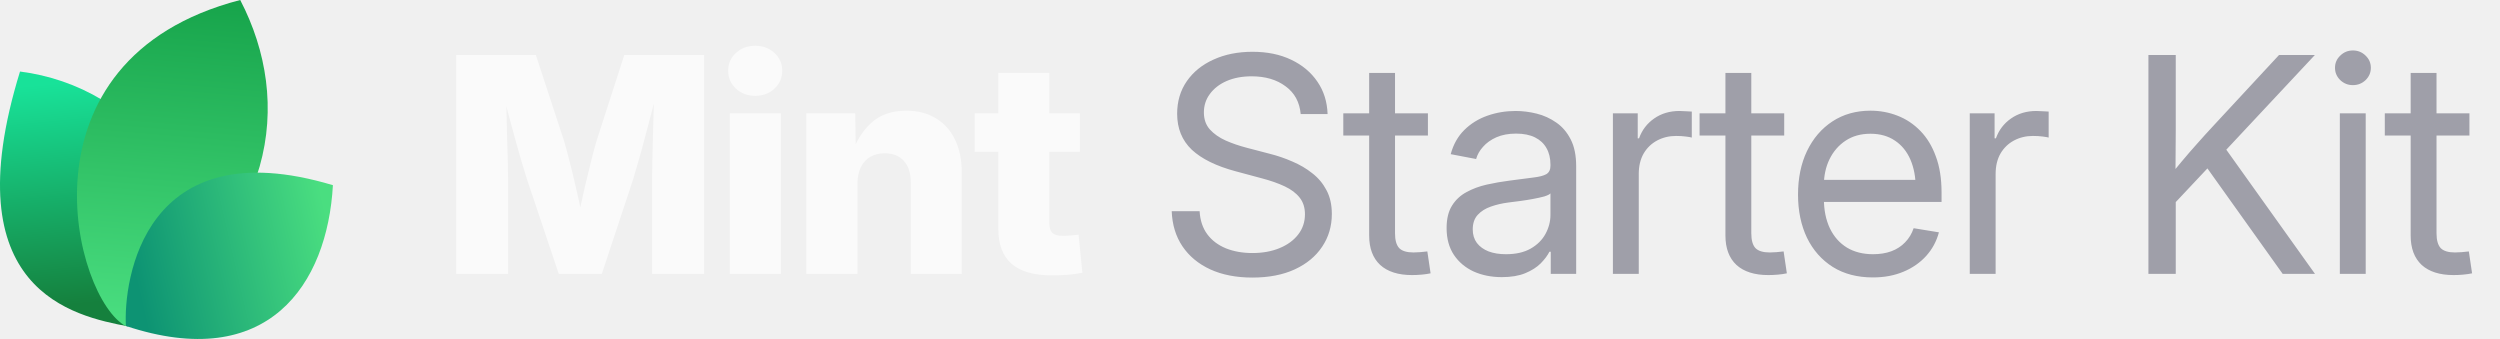
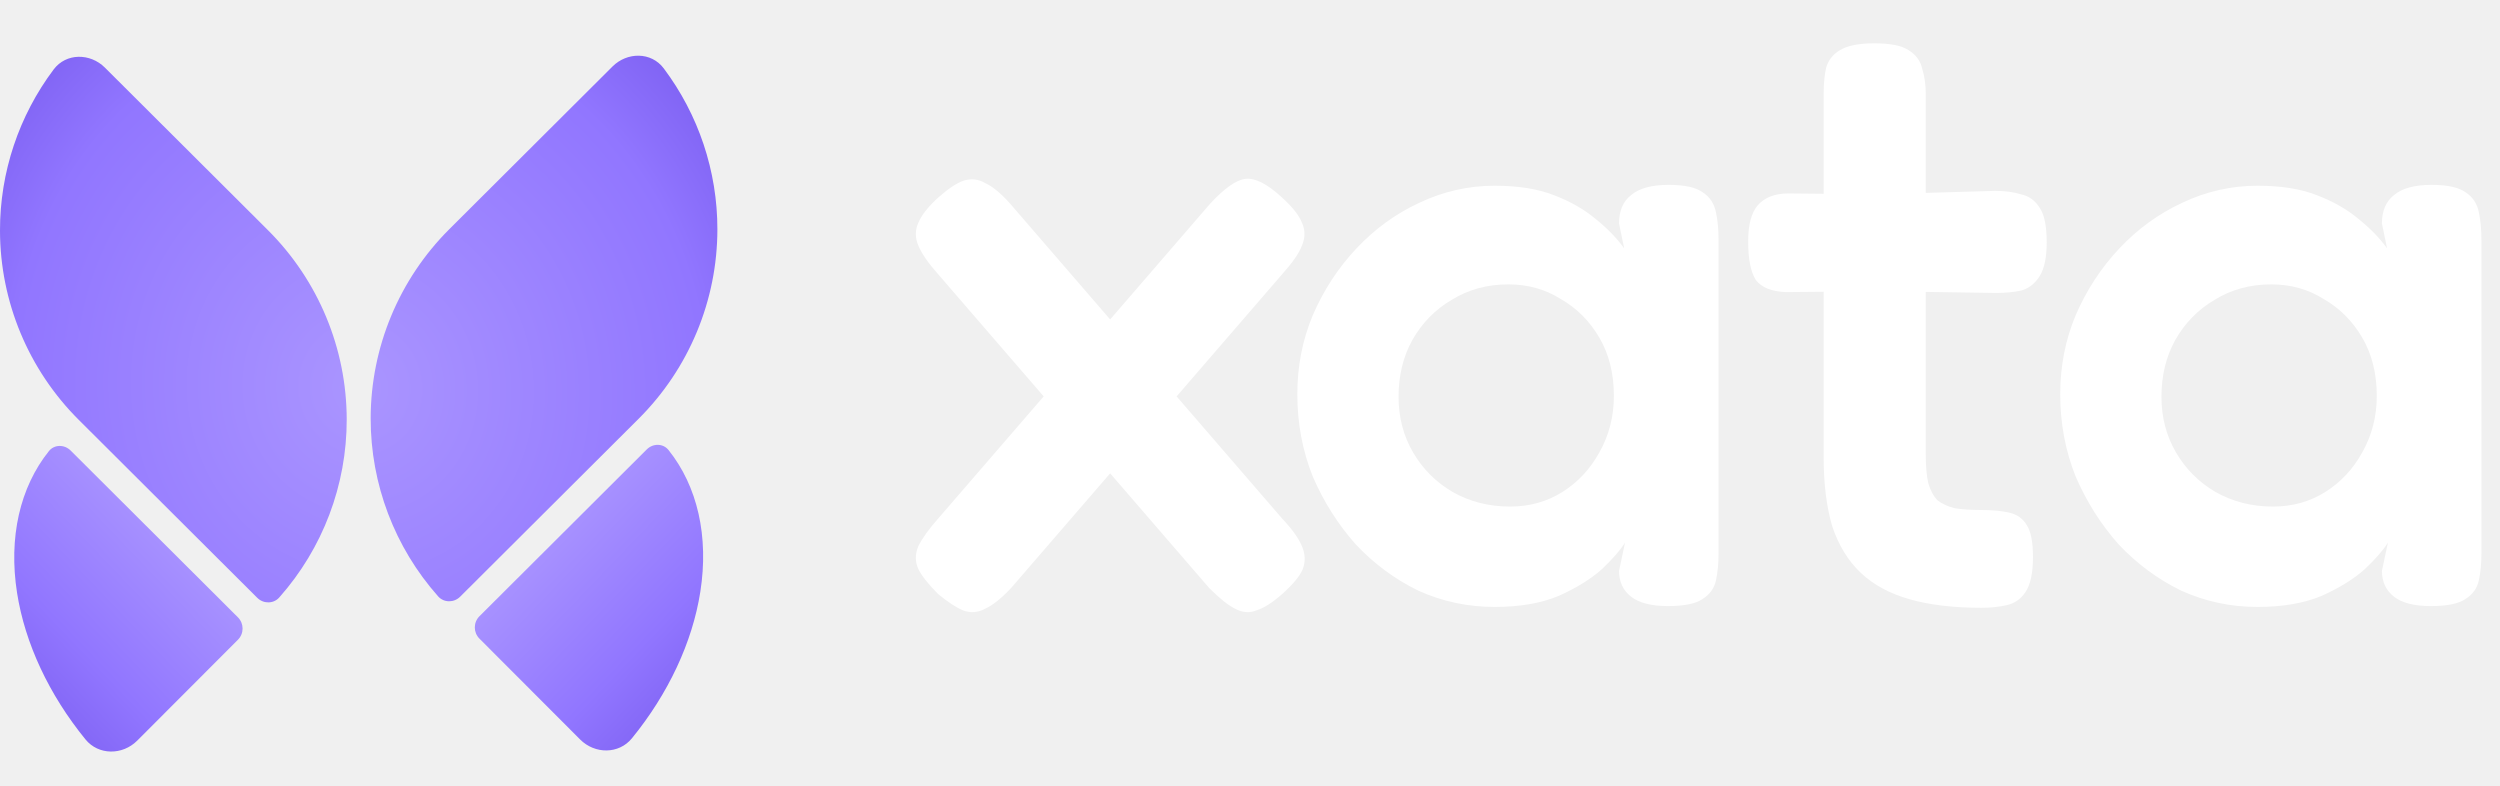
- <svg xmlns="http://www.w3.org/2000/svg" width="177" height="24" viewBox="0 0 177 24" fill="none">
-   <path d="M9.061 23.108C5.268 22.377 -3.391 20.627 1.417 5.064C9.634 6.099 16.973 14.064 9.061 23.108Z" fill="url(#paint0_linear_17557_2145)" />
-   <path d="M8.919 23.094C5.276 21.222 0.784 4.209 17.007 0C20.757 7.193 19.621 16.545 8.919 23.094Z" fill="url(#paint1_linear_17557_2145)" />
-   <path d="M8.914 23.079C8.735 19.882 10.159 9.085 23.57 13.111C23.181 20.123 18.984 26.418 8.914 23.079Z" fill="url(#paint2_linear_17557_2145)" />
-   <path d="M32.301 19.392V3.894H37.938L39.925 9.948C40.036 10.315 40.164 10.787 40.31 11.362C40.462 11.938 40.611 12.552 40.757 13.204C40.91 13.855 41.048 14.483 41.173 15.086C41.305 15.682 41.412 16.192 41.495 16.615H40.695C40.771 16.192 40.871 15.682 40.996 15.086C41.128 14.49 41.267 13.866 41.412 13.214C41.565 12.562 41.714 11.948 41.86 11.373C42.005 10.79 42.133 10.315 42.244 9.948L44.2 3.894H49.848V19.392H46.166V12.704C46.166 12.357 46.173 11.917 46.187 11.383C46.2 10.849 46.214 10.27 46.228 9.646C46.249 9.022 46.266 8.391 46.28 7.753C46.301 7.115 46.311 6.519 46.311 5.964H46.623C46.485 6.561 46.332 7.181 46.166 7.826C45.999 8.471 45.833 9.102 45.666 9.719C45.507 10.336 45.351 10.901 45.198 11.414C45.053 11.928 44.928 12.357 44.824 12.704L42.608 19.392H39.561L37.314 12.704C37.203 12.357 37.072 11.928 36.919 11.414C36.773 10.901 36.614 10.34 36.441 9.729C36.274 9.112 36.104 8.481 35.931 7.836C35.764 7.192 35.608 6.567 35.463 5.964H35.827C35.834 6.512 35.844 7.105 35.858 7.743C35.872 8.374 35.886 9.005 35.9 9.636C35.92 10.26 35.938 10.839 35.952 11.373C35.965 11.907 35.972 12.351 35.972 12.704V19.392H32.301ZM51.668 19.392V8.024H55.288V19.392H51.668ZM53.468 6.786C52.927 6.786 52.473 6.616 52.105 6.276C51.738 5.93 51.554 5.507 51.554 5.007C51.554 4.508 51.738 4.088 52.105 3.749C52.473 3.409 52.927 3.239 53.468 3.239C54.009 3.239 54.463 3.409 54.83 3.749C55.198 4.082 55.382 4.501 55.382 5.007C55.382 5.507 55.198 5.93 54.83 6.276C54.463 6.616 54.009 6.786 53.468 6.786ZM60.708 13.027V19.392H57.088V8.024H60.551L60.593 10.967H60.281C60.593 10.024 61.061 9.268 61.685 8.7C62.309 8.124 63.138 7.836 64.171 7.836C64.975 7.836 65.672 8.017 66.262 8.377C66.851 8.731 67.302 9.234 67.614 9.885C67.933 10.537 68.092 11.307 68.092 12.194V19.392H64.483V12.912C64.483 12.26 64.32 11.754 63.994 11.394C63.675 11.033 63.221 10.853 62.632 10.853C62.25 10.853 61.914 10.936 61.623 11.102C61.332 11.269 61.106 11.515 60.947 11.841C60.787 12.16 60.708 12.555 60.708 13.027ZM76.456 8.024V10.749H69.008V8.024H76.456ZM70.683 5.163H74.292V15.783C74.292 16.102 74.361 16.334 74.5 16.48C74.646 16.625 74.899 16.698 75.259 16.698C75.405 16.698 75.596 16.688 75.831 16.667C76.074 16.646 76.251 16.629 76.362 16.615L76.632 19.309C76.313 19.378 75.963 19.427 75.582 19.455C75.207 19.482 74.836 19.496 74.469 19.496C73.2 19.496 72.25 19.222 71.619 18.674C70.995 18.127 70.683 17.308 70.683 16.22V5.163Z" fill="#FAFAFA" />
-   <path d="M88.667 19.652C87.523 19.652 86.528 19.458 85.682 19.07C84.843 18.681 84.188 18.137 83.716 17.437C83.245 16.736 82.992 15.908 82.957 14.951H84.933C84.968 15.596 85.148 16.14 85.474 16.584C85.8 17.021 86.24 17.354 86.795 17.582C87.35 17.804 87.974 17.915 88.667 17.915C89.388 17.915 90.026 17.801 90.581 17.572C91.143 17.343 91.583 17.024 91.902 16.615C92.228 16.199 92.391 15.717 92.391 15.169C92.391 14.698 92.266 14.306 92.017 13.994C91.767 13.675 91.413 13.408 90.956 13.193C90.498 12.978 89.954 12.787 89.323 12.621L87.502 12.132C86.123 11.765 85.082 11.255 84.382 10.603C83.689 9.944 83.342 9.095 83.342 8.055C83.342 7.174 83.571 6.404 84.028 5.746C84.486 5.087 85.117 4.577 85.921 4.217C86.726 3.849 87.645 3.666 88.678 3.666C89.718 3.666 90.63 3.853 91.413 4.227C92.204 4.602 92.824 5.122 93.275 5.787C93.726 6.446 93.965 7.209 93.993 8.076H92.089C92.013 7.23 91.656 6.574 91.018 6.11C90.387 5.638 89.586 5.403 88.615 5.403C87.95 5.403 87.36 5.513 86.847 5.735C86.341 5.957 85.946 6.262 85.661 6.651C85.377 7.032 85.235 7.469 85.235 7.961C85.235 8.447 85.377 8.849 85.661 9.168C85.946 9.48 86.317 9.74 86.774 9.948C87.232 10.149 87.724 10.319 88.251 10.457L89.884 10.884C90.439 11.023 90.977 11.206 91.496 11.435C92.023 11.657 92.495 11.934 92.911 12.267C93.334 12.593 93.67 12.995 93.92 13.474C94.17 13.945 94.294 14.504 94.294 15.149C94.294 16.015 94.066 16.788 93.608 17.468C93.157 18.148 92.512 18.681 91.673 19.07C90.834 19.458 89.832 19.652 88.667 19.652ZM101.097 8.024V9.594H95.106V8.024H101.097ZM96.937 5.163H98.767V16.521C98.767 17 98.865 17.347 99.059 17.562C99.26 17.77 99.6 17.874 100.078 17.874C100.21 17.874 100.366 17.867 100.546 17.853C100.733 17.832 100.903 17.815 101.056 17.801L101.285 19.351C101.097 19.392 100.886 19.423 100.65 19.444C100.414 19.465 100.189 19.475 99.974 19.475C98.996 19.475 98.244 19.236 97.717 18.758C97.197 18.272 96.937 17.579 96.937 16.677V5.163ZM106.33 19.621C105.595 19.621 104.932 19.489 104.343 19.226C103.754 18.955 103.285 18.564 102.939 18.05C102.592 17.53 102.419 16.896 102.419 16.147C102.419 15.495 102.547 14.965 102.804 14.556C103.06 14.146 103.403 13.828 103.833 13.599C104.263 13.363 104.742 13.186 105.269 13.068C105.796 12.95 106.333 12.857 106.881 12.787C107.574 12.69 108.132 12.617 108.555 12.569C108.978 12.52 109.287 12.441 109.481 12.33C109.675 12.212 109.772 12.014 109.772 11.737V11.654C109.772 11.203 109.679 10.815 109.492 10.489C109.311 10.163 109.041 9.91 108.68 9.729C108.32 9.549 107.872 9.459 107.338 9.459C106.805 9.459 106.34 9.546 105.945 9.719C105.556 9.892 105.241 10.118 104.998 10.395C104.755 10.665 104.593 10.953 104.509 11.258L102.71 10.915C102.897 10.222 103.22 9.65 103.677 9.199C104.135 8.748 104.679 8.412 105.31 8.19C105.941 7.968 106.607 7.857 107.307 7.857C107.8 7.857 108.295 7.92 108.795 8.044C109.301 8.169 109.765 8.381 110.188 8.679C110.611 8.97 110.951 9.369 111.208 9.875C111.464 10.374 111.593 11.005 111.593 11.768V19.392H109.793V17.822H109.7C109.568 18.085 109.363 18.359 109.086 18.643C108.809 18.921 108.444 19.153 107.994 19.34C107.543 19.527 106.988 19.621 106.33 19.621ZM106.621 17.998C107.321 17.998 107.904 17.867 108.368 17.603C108.84 17.333 109.19 16.986 109.419 16.563C109.654 16.133 109.772 15.682 109.772 15.211V13.692C109.703 13.769 109.554 13.841 109.325 13.911C109.096 13.973 108.829 14.032 108.524 14.088C108.226 14.143 107.921 14.192 107.609 14.233C107.304 14.275 107.033 14.309 106.798 14.337C106.354 14.393 105.938 14.49 105.549 14.628C105.168 14.76 104.86 14.954 104.624 15.211C104.388 15.467 104.27 15.811 104.27 16.241C104.27 16.615 104.367 16.934 104.561 17.198C104.762 17.461 105.04 17.662 105.393 17.801C105.747 17.933 106.156 17.998 106.621 17.998ZM114.193 19.392V8.024H115.951V9.792H116.045C116.253 9.209 116.61 8.741 117.116 8.388C117.622 8.034 118.219 7.857 118.905 7.857C119.058 7.857 119.217 7.864 119.384 7.878C119.55 7.885 119.682 7.892 119.779 7.899V9.74C119.716 9.719 119.578 9.695 119.363 9.667C119.155 9.639 118.922 9.625 118.666 9.625C118.174 9.625 117.726 9.733 117.324 9.948C116.922 10.163 116.603 10.471 116.367 10.874C116.138 11.276 116.024 11.758 116.024 12.319V19.392H114.193ZM126.322 8.024V9.594H120.33V8.024H126.322ZM122.161 5.163H123.992V16.521C123.992 17 124.089 17.347 124.283 17.562C124.484 17.77 124.824 17.874 125.302 17.874C125.434 17.874 125.59 17.867 125.77 17.853C125.958 17.832 126.127 17.815 126.28 17.801L126.509 19.351C126.322 19.392 126.11 19.423 125.874 19.444C125.639 19.465 125.413 19.475 125.198 19.475C124.221 19.475 123.468 19.236 122.941 18.758C122.421 18.272 122.161 17.579 122.161 16.677V5.163ZM132.604 19.642C131.502 19.642 130.555 19.396 129.765 18.903C128.974 18.404 128.364 17.714 127.934 16.834C127.511 15.946 127.3 14.927 127.3 13.775C127.3 12.611 127.511 11.584 127.934 10.697C128.364 9.802 128.964 9.102 129.734 8.596C130.51 8.089 131.408 7.836 132.428 7.836C133.1 7.836 133.738 7.954 134.341 8.19C134.952 8.426 135.489 8.783 135.954 9.261C136.425 9.74 136.793 10.343 137.056 11.071C137.327 11.792 137.462 12.645 137.462 13.63V14.296H128.433V12.735H136.463L135.631 13.297C135.631 12.541 135.506 11.876 135.257 11.3C135.007 10.725 134.643 10.277 134.165 9.958C133.686 9.632 133.107 9.469 132.428 9.469C131.748 9.469 131.162 9.632 130.67 9.958C130.177 10.284 129.796 10.725 129.526 11.279C129.262 11.827 129.13 12.441 129.13 13.12V14.046C129.13 14.864 129.273 15.572 129.557 16.168C129.841 16.757 130.243 17.211 130.763 17.53C131.283 17.842 131.901 17.998 132.615 17.998C133.093 17.998 133.523 17.929 133.905 17.79C134.293 17.645 134.619 17.433 134.882 17.156C135.153 16.879 135.354 16.546 135.486 16.157L137.275 16.449C137.108 17.08 136.81 17.634 136.38 18.113C135.95 18.591 135.413 18.966 134.768 19.236C134.123 19.507 133.402 19.642 132.604 19.642ZM139.459 19.392V8.024H141.217V9.792H141.311C141.519 9.209 141.876 8.741 142.382 8.388C142.888 8.034 143.485 7.857 144.171 7.857C144.324 7.857 144.483 7.864 144.649 7.878C144.816 7.885 144.948 7.892 145.045 7.899V9.74C144.982 9.719 144.844 9.695 144.629 9.667C144.421 9.639 144.188 9.625 143.932 9.625C143.439 9.625 142.992 9.733 142.59 9.948C142.188 10.163 141.869 10.471 141.633 10.874C141.404 11.276 141.29 11.758 141.29 12.319V19.392H139.459ZM153.429 14.961V12.715C153.783 12.257 154.136 11.82 154.49 11.404C154.844 10.981 155.204 10.565 155.572 10.156C155.939 9.74 156.314 9.327 156.695 8.918L161.355 3.894H163.893L157.277 10.967H157.184L153.429 14.961ZM152.108 19.392V3.894H154.043V9.241L154.022 12.559L154.043 13.505V19.392H152.108ZM161.615 19.392L155.967 11.477L157.173 9.969L163.903 19.392H161.615ZM165.661 19.392V8.024H167.492V19.392H165.661ZM166.587 6.027C166.24 6.027 165.942 5.909 165.692 5.673C165.443 5.43 165.318 5.139 165.318 4.799C165.318 4.459 165.443 4.172 165.692 3.936C165.942 3.693 166.24 3.572 166.587 3.572C166.934 3.572 167.232 3.693 167.482 3.936C167.731 4.172 167.856 4.459 167.856 4.799C167.856 5.139 167.731 5.43 167.482 5.673C167.232 5.909 166.934 6.027 166.587 6.027ZM174.836 8.024V9.594H168.844V8.024H174.836ZM170.675 5.163H172.506V16.521C172.506 17 172.603 17.347 172.797 17.562C172.998 17.77 173.338 17.874 173.816 17.874C173.948 17.874 174.104 17.867 174.284 17.853C174.472 17.832 174.641 17.815 174.794 17.801L175.023 19.351C174.836 19.392 174.624 19.423 174.388 19.444C174.153 19.465 173.927 19.475 173.712 19.475C172.735 19.475 171.982 19.236 171.455 18.758C170.935 18.272 170.675 17.579 170.675 16.677V5.163Z" fill="#9F9FA9" />
+ <svg xmlns="http://www.w3.org/2000/svg" width="404" height="127" viewBox="0 0 404 127" fill="none">
+   <path d="M207.057 31.815C208.813 33.386 209.922 34.773 210.384 35.974C210.939 37.175 210.939 38.423 210.384 39.717C209.922 40.919 208.905 42.397 207.334 44.153L163.388 95.031C161.817 96.695 160.431 97.804 159.229 98.358C158.028 99.005 156.826 99.097 155.625 98.635C154.516 98.173 153.176 97.295 151.604 96.001C150.033 94.43 148.97 93.09 148.416 91.981C147.861 90.78 147.861 89.532 148.416 88.238C149.063 86.944 150.126 85.465 151.604 83.802L195.551 32.924C197.861 30.429 199.756 29.089 201.234 28.904C202.806 28.719 204.746 29.689 207.057 31.815ZM151.743 31.815C153.314 30.429 154.654 29.551 155.763 29.181C156.965 28.811 158.12 28.95 159.229 29.597C160.431 30.151 161.771 31.261 163.249 32.924L207.196 83.802C208.767 85.465 209.83 86.944 210.384 88.238C210.939 89.532 210.985 90.78 210.523 91.981C210.061 93.09 208.952 94.43 207.196 96.001C205.624 97.388 204.238 98.266 203.037 98.635C201.928 99.097 200.772 99.005 199.571 98.358C198.462 97.804 197.075 96.695 195.412 95.031L151.466 44.153C149.987 42.49 148.97 41.011 148.416 39.717C147.861 38.423 147.861 37.175 148.416 35.974C148.97 34.68 150.079 33.294 151.743 31.815Z" fill="white" />
+   <path d="M269.537 97.942C266.857 97.942 264.87 97.434 263.576 96.417C262.282 95.401 261.635 94.014 261.635 92.258L262.606 87.683C261.866 88.885 260.618 90.317 258.862 91.981C257.106 93.552 254.796 94.985 251.931 96.279C249.066 97.48 245.6 98.081 241.534 98.081C237.19 98.081 233.077 97.203 229.195 95.447C225.406 93.599 222.033 91.103 219.075 87.961C216.21 84.726 213.9 81.075 212.144 77.009C210.48 72.85 209.648 68.414 209.648 63.7C209.648 59.172 210.48 54.92 212.144 50.946C213.9 46.88 216.256 43.275 219.214 40.133C222.171 36.991 225.545 34.541 229.334 32.785C233.216 30.937 237.282 30.013 241.534 30.013C245.323 30.013 248.511 30.521 251.099 31.538C253.779 32.554 256.044 33.848 257.892 35.419C259.74 36.898 261.265 38.469 262.467 40.133L261.635 36.113C261.635 34.079 262.282 32.554 263.576 31.538C264.87 30.429 266.903 29.874 269.676 29.874C272.263 29.874 274.112 30.29 275.221 31.122C276.33 31.861 277.023 32.924 277.3 34.31C277.578 35.604 277.716 37.083 277.716 38.747V89.486C277.716 91.057 277.578 92.489 277.3 93.783C277.023 95.077 276.284 96.094 275.082 96.833C273.973 97.573 272.125 97.942 269.537 97.942ZM244.029 81.861C247.171 81.861 249.99 81.075 252.485 79.504C254.981 77.933 256.968 75.808 258.447 73.127C260.018 70.355 260.803 67.305 260.803 63.978C260.803 60.373 260.018 57.231 258.447 54.551C256.875 51.87 254.796 49.791 252.208 48.312C249.713 46.741 246.894 45.956 243.752 45.956C240.332 45.956 237.282 46.787 234.602 48.451C231.922 50.022 229.796 52.194 228.225 54.967C226.746 57.647 226.007 60.697 226.007 64.116C226.007 67.443 226.792 70.447 228.364 73.127C229.935 75.808 232.06 77.933 234.741 79.504C237.513 81.075 240.609 81.861 244.029 81.861Z" fill="white" />
+   <path d="M320.212 98.219C315.683 98.219 311.802 97.757 308.567 96.833C305.332 95.909 302.698 94.477 300.665 92.536C298.632 90.595 297.107 88.099 296.09 85.049C295.166 81.907 294.704 78.21 294.704 73.959V15.179C294.704 13.516 294.842 12.083 295.12 10.882C295.489 9.68 296.229 8.756 297.338 8.109C298.539 7.37 300.388 7 302.883 7C305.471 7 307.319 7.37 308.428 8.109C309.63 8.849 310.369 9.865 310.646 11.159C311.016 12.361 311.201 13.701 311.201 15.179V73.404C311.201 75.345 311.339 76.916 311.617 78.118C311.986 79.32 312.495 80.244 313.142 80.891C313.881 81.445 314.805 81.861 315.914 82.138C317.116 82.323 318.548 82.416 320.212 82.416C321.968 82.416 323.447 82.554 324.648 82.831C325.942 83.109 326.912 83.802 327.559 84.911C328.206 85.927 328.53 87.637 328.53 90.04C328.53 92.628 328.114 94.523 327.282 95.724C326.543 96.833 325.526 97.526 324.232 97.804C323.031 98.081 321.691 98.219 320.212 98.219ZM289.02 31.261L303.299 31.399L322.43 30.845C324.001 30.845 325.387 31.029 326.589 31.399C327.883 31.677 328.899 32.416 329.639 33.617C330.378 34.726 330.748 36.575 330.748 39.163C330.748 41.566 330.378 43.368 329.639 44.569C328.899 45.771 327.929 46.556 326.728 46.926C325.526 47.203 324.14 47.342 322.569 47.342L303.992 47.065L288.604 47.203C286.293 47.111 284.676 46.464 283.752 45.262C282.92 43.968 282.504 41.889 282.504 39.024C282.504 36.344 283.012 34.403 284.029 33.201C285.138 31.907 286.802 31.261 289.02 31.261Z" fill="white" />
+   <path d="M392.821 97.942C390.141 97.942 388.153 97.434 386.86 96.417C385.566 95.401 384.919 94.014 384.919 92.258L385.889 87.683C385.15 88.885 383.902 90.317 382.146 91.981C380.39 93.552 378.08 94.985 375.215 96.279C372.35 97.48 368.884 98.081 364.817 98.081C360.473 98.081 356.361 97.203 352.479 95.447C348.69 93.599 345.316 91.103 342.359 87.961C339.494 84.726 337.183 81.075 335.427 77.009C333.764 72.85 332.932 68.414 332.932 63.7C332.932 59.172 333.764 54.92 335.427 50.946C337.183 46.88 339.54 43.275 342.498 40.133C345.455 36.991 348.828 34.541 352.618 32.785C356.499 30.937 360.566 30.013 364.817 30.013C368.606 30.013 371.795 30.521 374.383 31.538C377.063 32.554 379.327 33.848 381.176 35.419C383.024 36.898 384.549 38.469 385.751 40.133L384.919 36.113C384.919 34.079 385.566 32.554 386.86 31.538C388.153 30.429 390.187 29.874 392.959 29.874C395.547 29.874 397.396 30.29 398.505 31.122C399.614 31.861 400.307 32.924 400.584 34.31C400.861 35.604 401 37.083 401 38.747V89.486C401 91.057 400.861 92.489 400.584 93.783C400.307 95.077 399.567 96.094 398.366 96.833C397.257 97.573 395.409 97.942 392.821 97.942ZM367.313 81.861C370.455 81.861 373.274 81.075 375.769 79.504C378.264 77.933 380.252 75.808 381.73 73.127C383.301 70.355 384.087 67.305 384.087 63.978C384.087 60.373 383.301 57.231 381.73 54.551C380.159 51.87 378.08 49.791 375.492 48.312C372.996 46.741 370.178 45.956 367.035 45.956C363.616 45.956 360.566 46.787 357.886 48.451C355.205 50.022 353.08 52.194 351.509 54.967C350.03 57.647 349.291 60.697 349.291 64.116C349.291 67.443 350.076 70.447 351.647 73.127C353.218 75.808 355.344 77.933 358.024 79.504C360.797 81.075 363.893 81.861 367.313 81.861Z" fill="white" />
+   <path d="M8.674 11.22C10.689 8.539 14.576 8.556 16.951 10.925L43.307 37.201C51.438 45.308 56.016 56.31 56.029 67.789C56.042 78.414 52.144 88.641 45.131 96.548C44.194 97.604 42.57 97.601 41.57 96.604L12.722 67.844C4.59 59.737 0.013 48.733 2.91495e-05 37.255C-0.011 27.813 3.066 18.685 8.674 11.22ZM98.978 10.747C101.354 8.378 105.241 8.362 107.256 11.044C112.863 18.508 115.941 27.636 115.93 37.078C115.916 48.557 111.34 59.56 103.208 67.667L74.359 96.427C73.36 97.423 71.736 97.426 70.799 96.37C63.785 88.463 59.888 78.236 59.9 67.611C59.914 56.133 64.49 45.129 72.622 37.022L98.978 10.747Z" fill="url(#paint0_radial_47_328)" />
+   <path d="M22.174 119.686C19.803 122.06 15.927 122.083 13.807 119.482C7.939 112.28 4.033 103.974 2.756 95.804C1.361 86.877 3.206 78.769 7.899 72.902C8.781 71.8 10.411 71.806 11.411 72.802L38.449 99.759C39.45 100.757 39.452 102.379 38.453 103.379L22.174 119.686Z" fill="url(#paint1_linear_47_328)" />
+   <path d="M102.123 119.304C100.004 121.905 96.127 121.882 93.757 119.508L77.477 103.201C76.478 102.201 76.48 100.579 77.482 99.581L104.52 72.624C105.52 71.628 107.15 71.622 108.032 72.724C112.724 78.591 114.569 86.699 113.174 95.626C111.898 103.796 107.992 112.102 102.123 119.304Z" fill="url(#paint2_linear_47_328)" />
  <defs>
-     <linearGradient id="paint0_linear_17557_2145" x1="3.776" y1="5.916" x2="5.232" y2="21.559" gradientUnits="userSpaceOnUse">
-       <stop stop-color="#18E299" />
-       <stop offset="1" stop-color="#15803D" />
+     <radialGradient id="paint0_radial_47_328" cx="0" cy="0" r="1" gradientUnits="userSpaceOnUse" gradientTransform="translate(58.2029 62.6872) rotate(81.2247) scale(110.102 102.323)">
+       <stop stop-color="#AA95FF" />
+       <stop offset="0.546" stop-color="#9176FF" />
+       <stop offset="0.696" stop-color="#7F62F3" />
+     </radialGradient>
+     <linearGradient id="paint1_linear_47_328" x1="51.179" y1="97.308" x2="15.053" y2="131.929" gradientUnits="userSpaceOnUse">
+       <stop offset="0.15" stop-color="#AA95FF" />
+       <stop offset="0.65" stop-color="#9176FF" />
+       <stop offset="0.93" stop-color="#7F62F3" />
    </linearGradient>
-     <linearGradient id="paint1_linear_17557_2145" x1="12.171" y1="-0.718" x2="10.19" y2="22.983" gradientUnits="userSpaceOnUse">
-       <stop stop-color="#16A34A" />
-       <stop offset="1" stop-color="#4ADE80" />
-     </linearGradient>
-     <linearGradient id="paint2_linear_17557_2145" x1="23.133" y1="15.353" x2="9.338" y2="18.52" gradientUnits="userSpaceOnUse">
-       <stop stop-color="#4ADE80" />
-       <stop offset="1" stop-color="#0D9373" />
+     <linearGradient id="paint2_linear_47_328" x1="66.232" y1="96.304" x2="102.358" y2="130.925" gradientUnits="userSpaceOnUse">
+       <stop offset="0.148" stop-color="#AA95FF" />
+       <stop offset="0.65" stop-color="#9176FF" />
+       <stop offset="0.932" stop-color="#7F62F3" />
    </linearGradient>
  </defs>
</svg>
